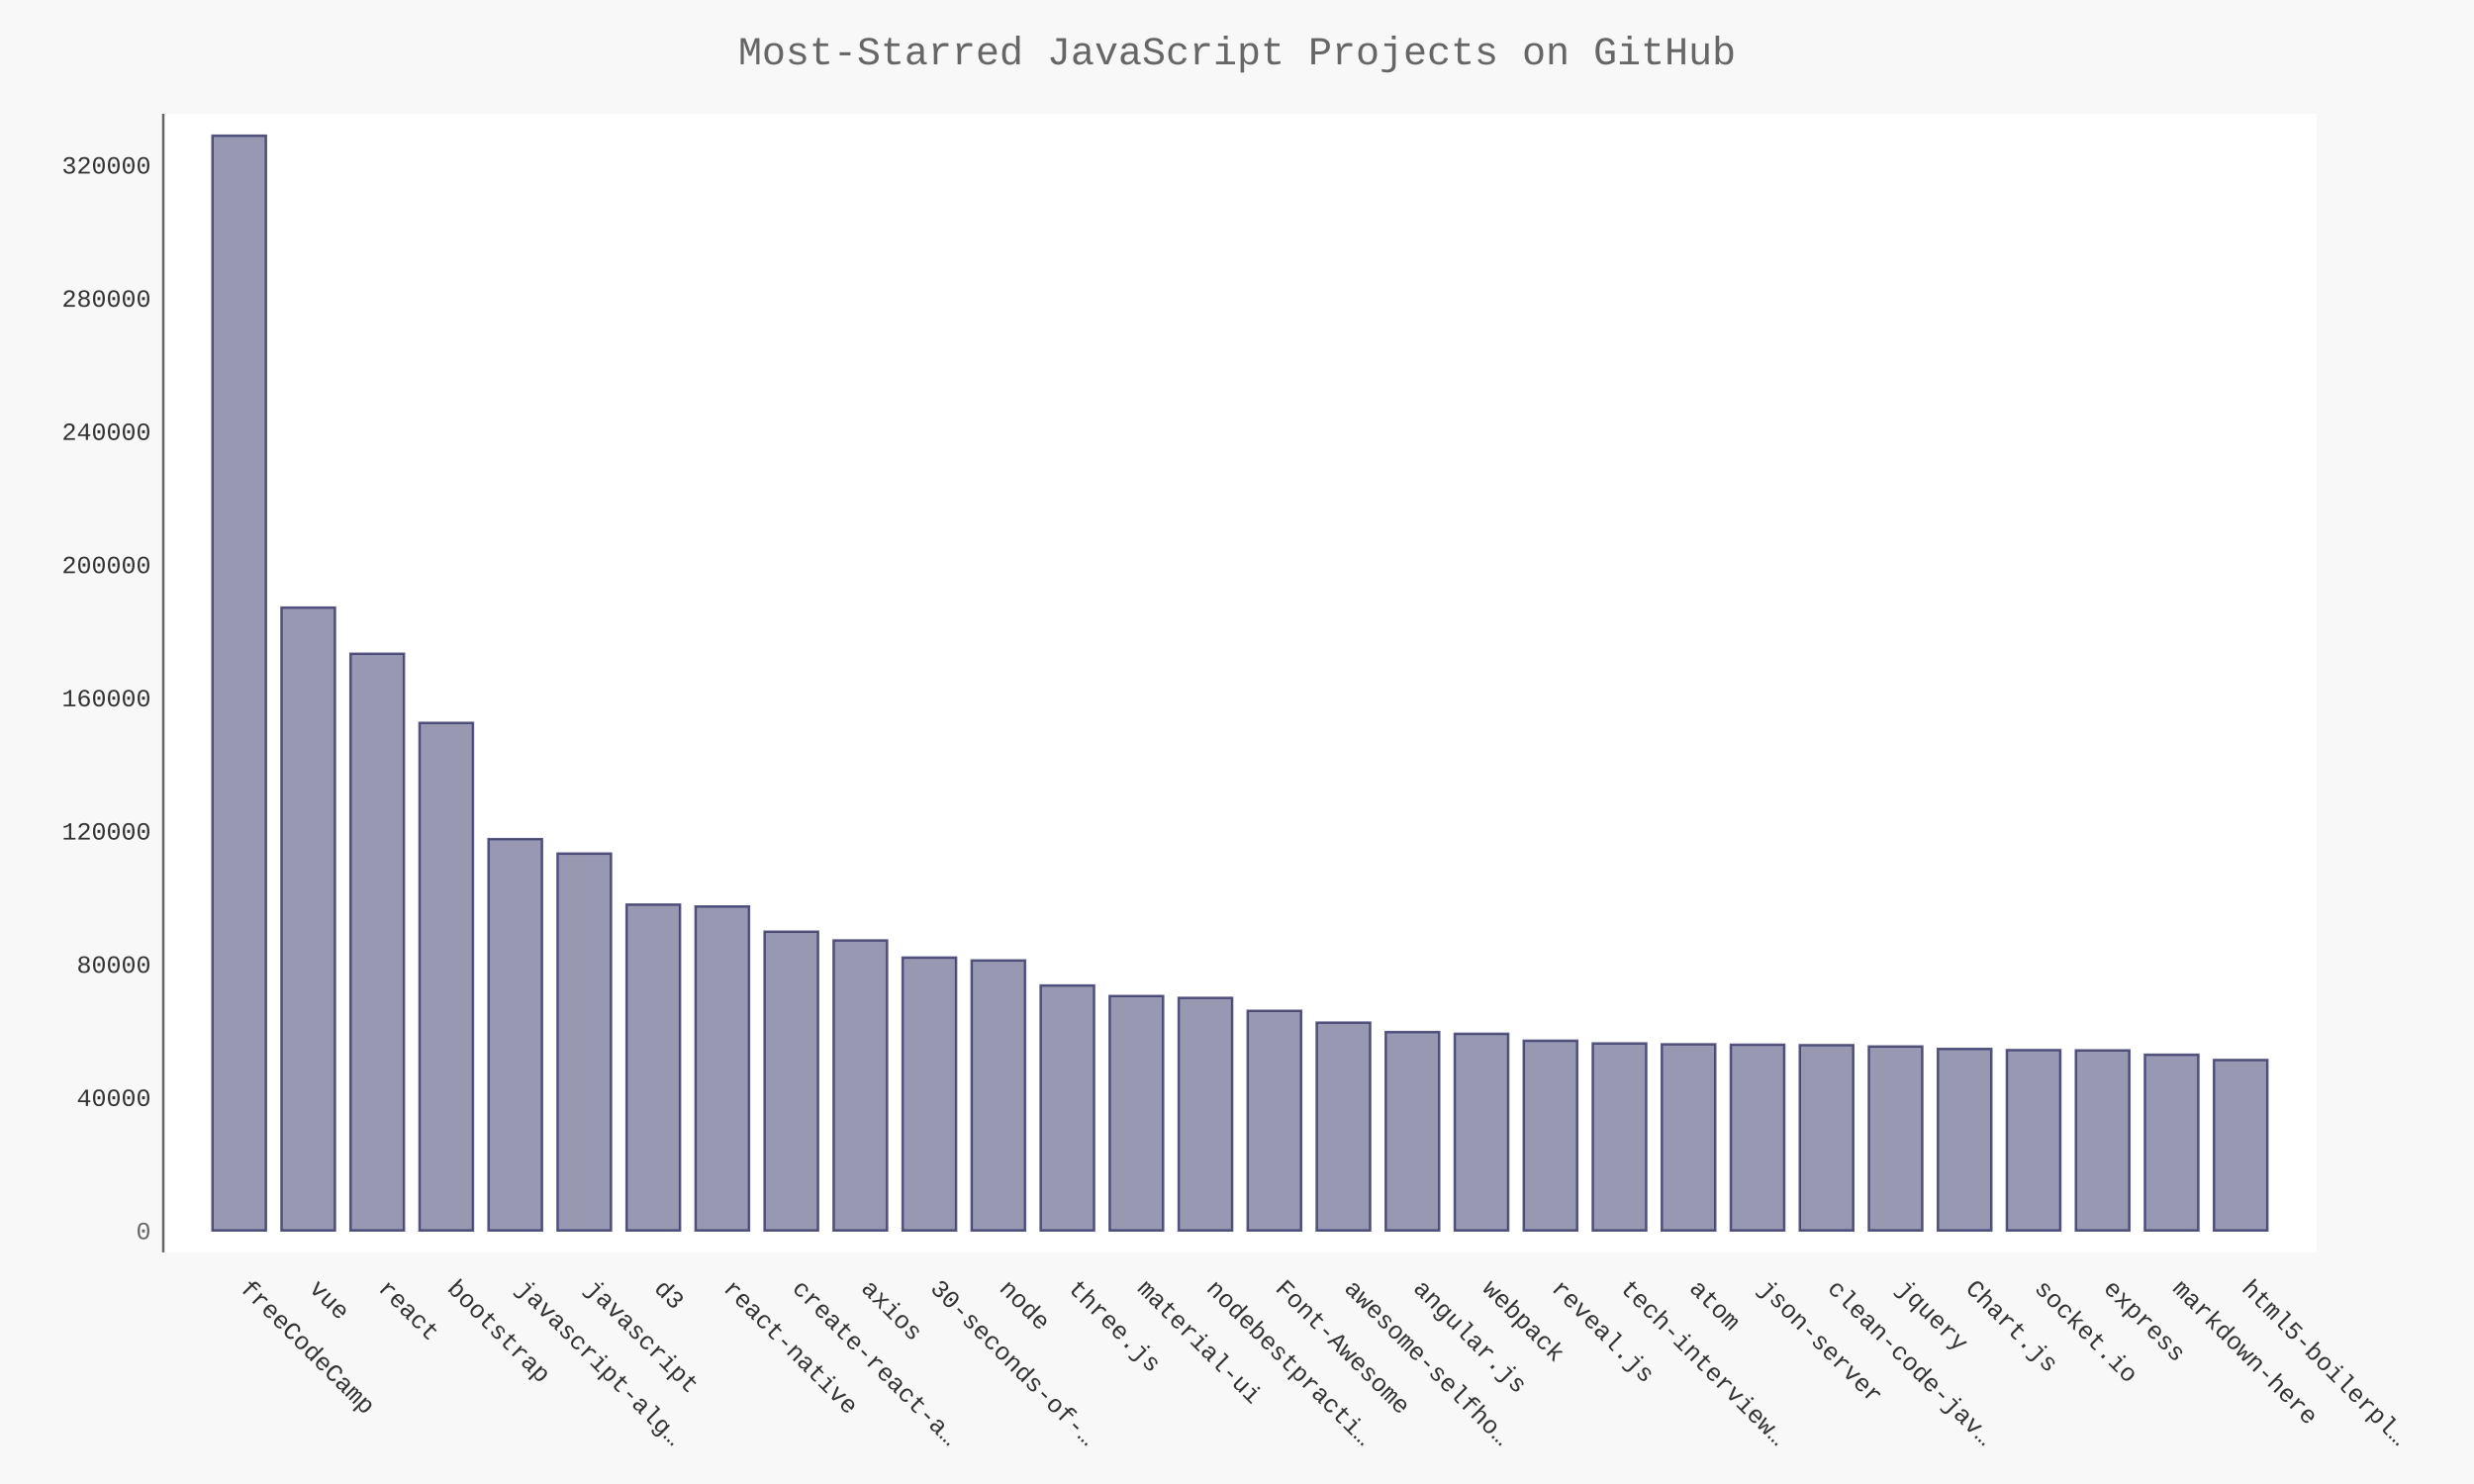
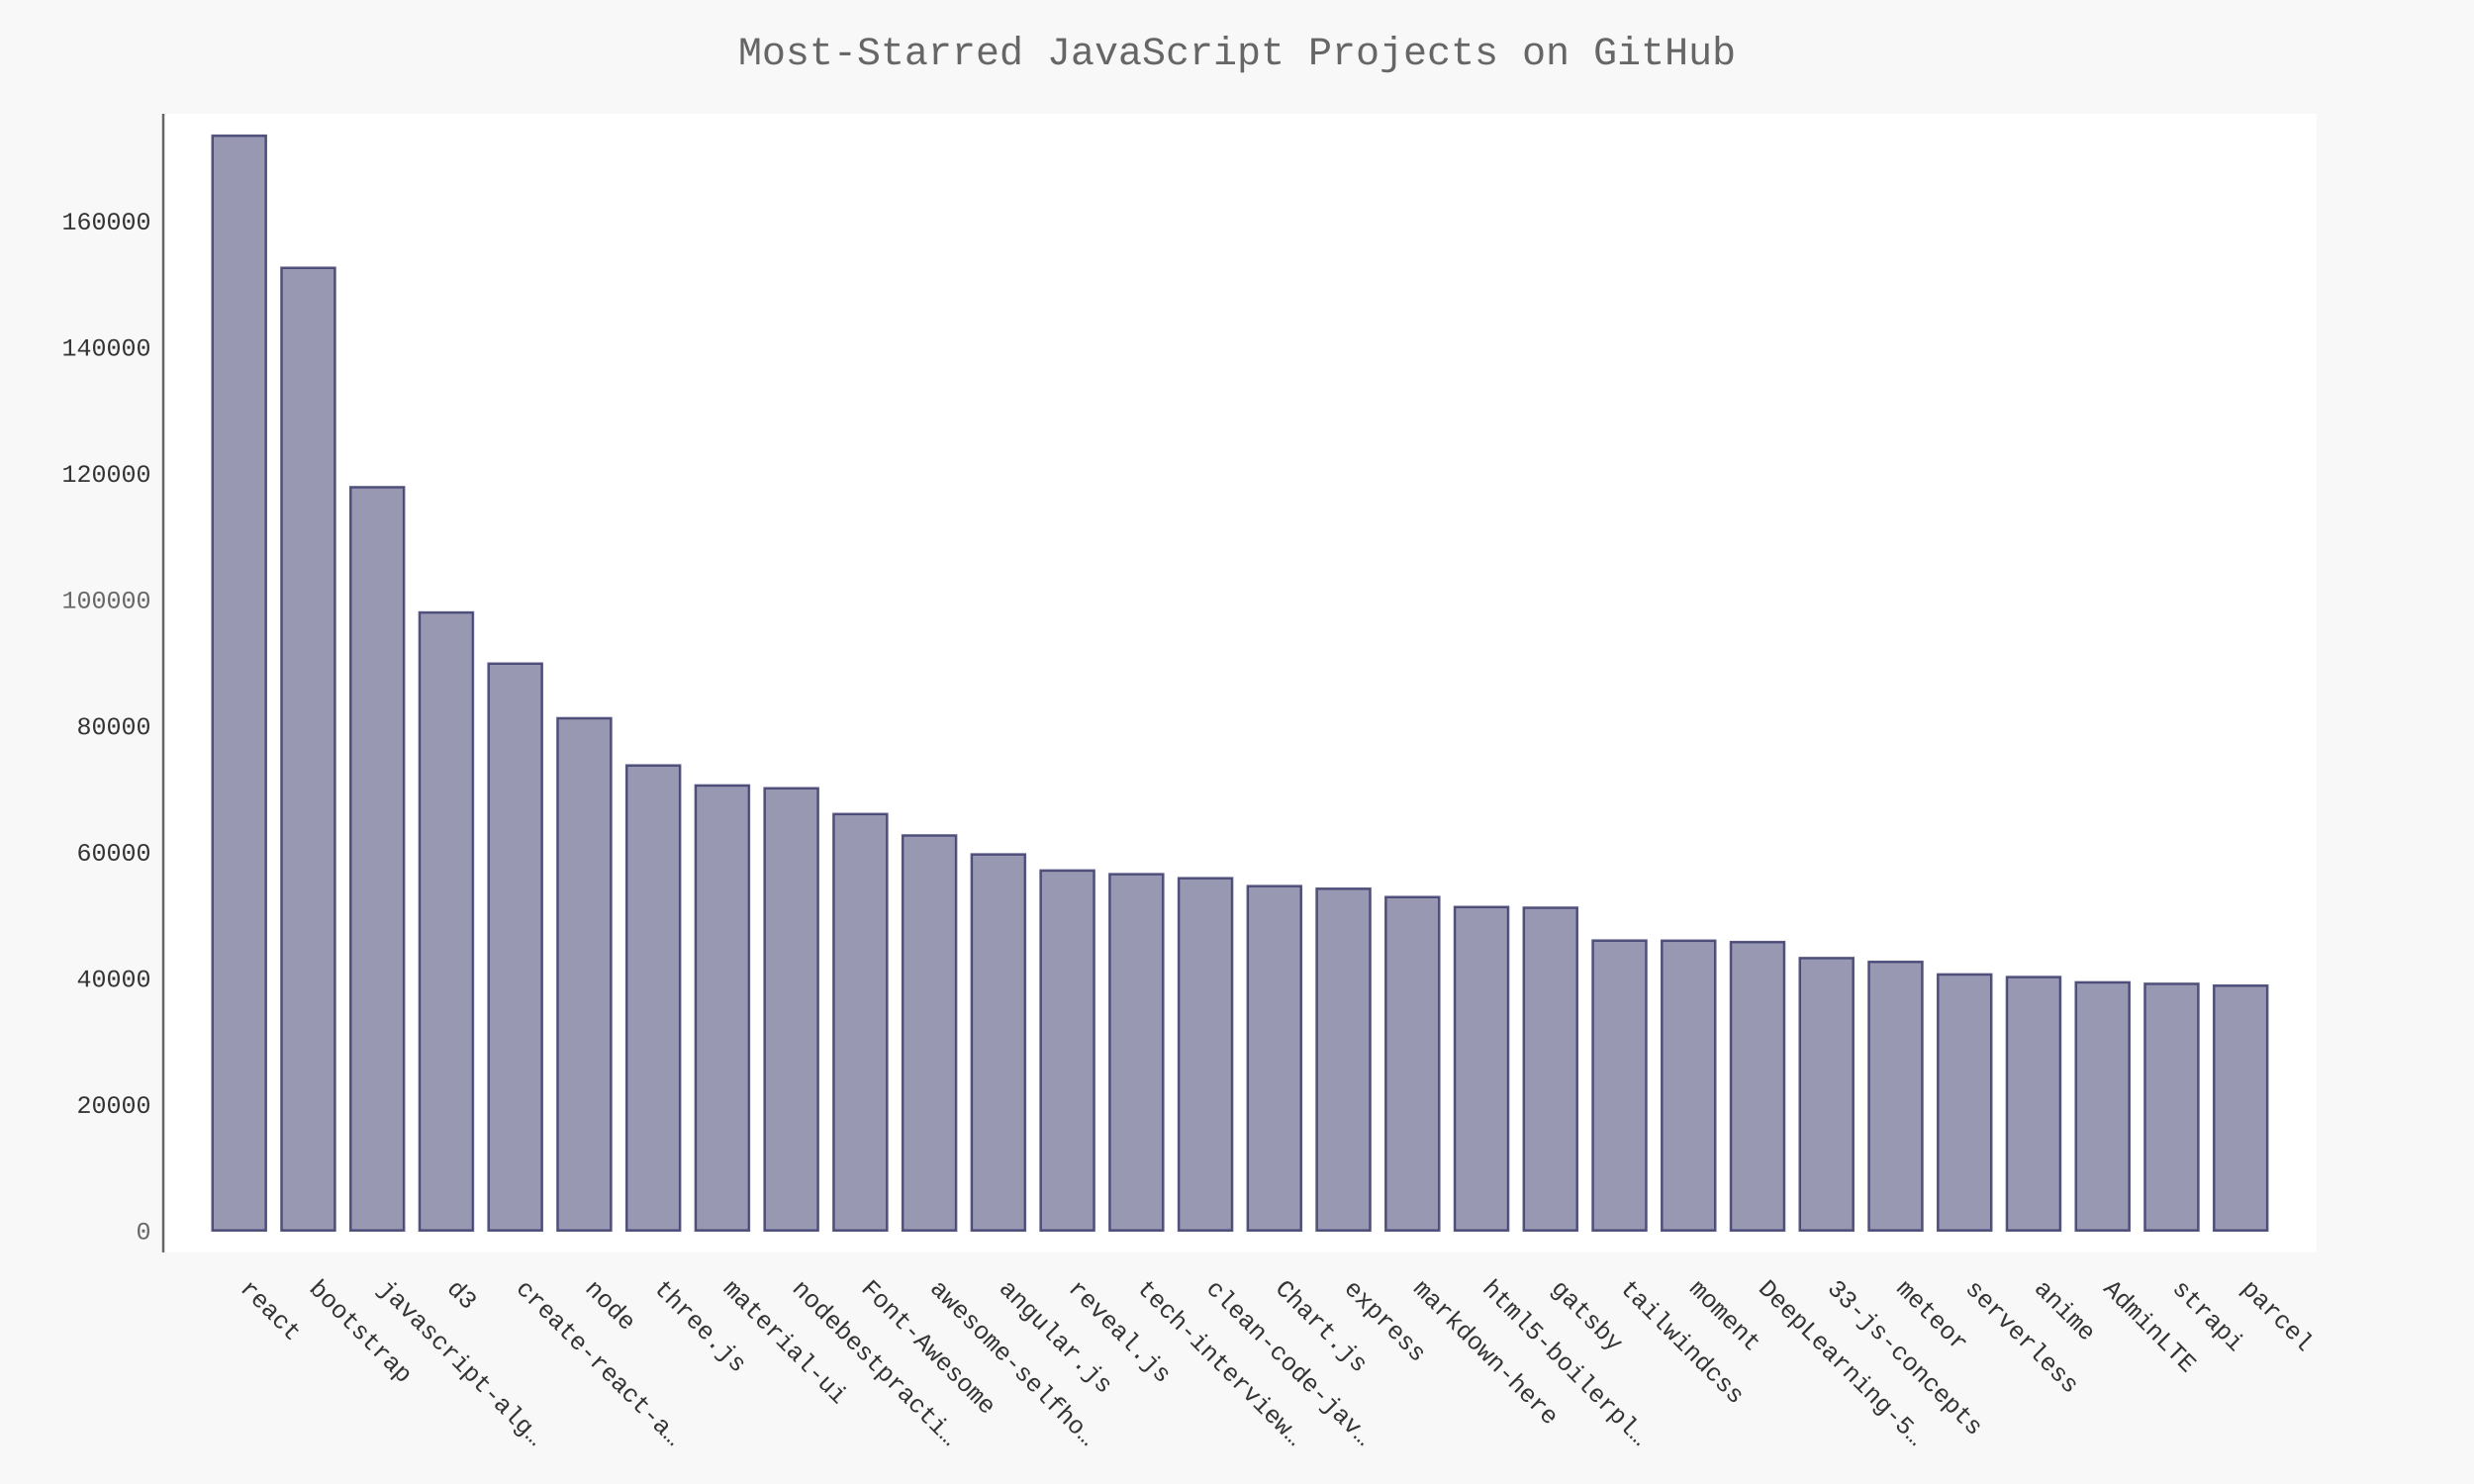
- <svg xmlns="http://www.w3.org/2000/svg" xmlns:xlink="http://www.w3.org/1999/xlink" id="chart-afc41df1-2831-4c24-8672-2b73a0670969" class="pygal-chart" viewBox="0 0 1000 600">
+ <svg xmlns="http://www.w3.org/2000/svg" xmlns:xlink="http://www.w3.org/1999/xlink" id="chart-a2d6bfcb-744a-47db-9dce-7110c4263cd6" class="pygal-chart" viewBox="0 0 1000 600">
  <defs>
-     <style type="text/css">#chart-afc41df1-2831-4c24-8672-2b73a0670969{-webkit-user-select:none;-webkit-font-smoothing:antialiased;font-family:Consolas,"Liberation Mono",Menlo,Courier,monospace}#chart-afc41df1-2831-4c24-8672-2b73a0670969 .title{font-family:Consolas,"Liberation Mono",Menlo,Courier,monospace;font-size:16px}#chart-afc41df1-2831-4c24-8672-2b73a0670969 .legends .legend text{font-family:Consolas,"Liberation Mono",Menlo,Courier,monospace;font-size:14px}#chart-afc41df1-2831-4c24-8672-2b73a0670969 .axis text{font-family:Consolas,"Liberation Mono",Menlo,Courier,monospace;font-size:10px}#chart-afc41df1-2831-4c24-8672-2b73a0670969 .axis text.major{font-family:Consolas,"Liberation Mono",Menlo,Courier,monospace;font-size:10px}#chart-afc41df1-2831-4c24-8672-2b73a0670969 .text-overlay text.value{font-family:Consolas,"Liberation Mono",Menlo,Courier,monospace;font-size:16px}#chart-afc41df1-2831-4c24-8672-2b73a0670969 .text-overlay text.label{font-family:Consolas,"Liberation Mono",Menlo,Courier,monospace;font-size:10px}#chart-afc41df1-2831-4c24-8672-2b73a0670969 .tooltip{font-family:Consolas,"Liberation Mono",Menlo,Courier,monospace;font-size:14px}#chart-afc41df1-2831-4c24-8672-2b73a0670969 text.no_data{font-family:Consolas,"Liberation Mono",Menlo,Courier,monospace;font-size:64px}
- #chart-afc41df1-2831-4c24-8672-2b73a0670969{background-color:#f8f8f8}#chart-afc41df1-2831-4c24-8672-2b73a0670969 path,#chart-afc41df1-2831-4c24-8672-2b73a0670969 line,#chart-afc41df1-2831-4c24-8672-2b73a0670969 rect,#chart-afc41df1-2831-4c24-8672-2b73a0670969 circle{-webkit-transition:250ms ease-in;-moz-transition:250ms ease-in;transition:250ms ease-in}#chart-afc41df1-2831-4c24-8672-2b73a0670969 .graph &gt; .background{fill:#f8f8f8}#chart-afc41df1-2831-4c24-8672-2b73a0670969 .plot &gt; .background{fill:#ffffff}#chart-afc41df1-2831-4c24-8672-2b73a0670969 .graph{fill:#333}#chart-afc41df1-2831-4c24-8672-2b73a0670969 text.no_data{fill:#666}#chart-afc41df1-2831-4c24-8672-2b73a0670969 .title{fill:#666}#chart-afc41df1-2831-4c24-8672-2b73a0670969 .legends .legend text{fill:#333}#chart-afc41df1-2831-4c24-8672-2b73a0670969 .legends .legend:hover text{fill:#666}#chart-afc41df1-2831-4c24-8672-2b73a0670969 .axis .line{stroke:#666}#chart-afc41df1-2831-4c24-8672-2b73a0670969 .axis .guide.line{stroke:rgba(0,0,0,0.5)}#chart-afc41df1-2831-4c24-8672-2b73a0670969 .axis .major.line{stroke:#333}#chart-afc41df1-2831-4c24-8672-2b73a0670969 .axis text.major{fill:#666}#chart-afc41df1-2831-4c24-8672-2b73a0670969 .axis.y .guides:hover .guide.line,#chart-afc41df1-2831-4c24-8672-2b73a0670969 .line-graph .axis.x .guides:hover .guide.line,#chart-afc41df1-2831-4c24-8672-2b73a0670969 .stackedline-graph .axis.x .guides:hover .guide.line,#chart-afc41df1-2831-4c24-8672-2b73a0670969 .xy-graph .axis.x .guides:hover .guide.line{stroke:#666}#chart-afc41df1-2831-4c24-8672-2b73a0670969 .axis .guides:hover text{fill:#666}#chart-afc41df1-2831-4c24-8672-2b73a0670969 .reactive{fill-opacity:.5;stroke-opacity:.8}#chart-afc41df1-2831-4c24-8672-2b73a0670969 .ci{stroke:#333}#chart-afc41df1-2831-4c24-8672-2b73a0670969 .reactive.active,#chart-afc41df1-2831-4c24-8672-2b73a0670969 .active .reactive{fill-opacity:.9;stroke-opacity:.9;stroke-width:4}#chart-afc41df1-2831-4c24-8672-2b73a0670969 .ci .reactive.active{stroke-width:1.5}#chart-afc41df1-2831-4c24-8672-2b73a0670969 .series text{fill:#666}#chart-afc41df1-2831-4c24-8672-2b73a0670969 .tooltip rect{fill:#ffffff;stroke:#666;-webkit-transition:opacity 250ms ease-in;-moz-transition:opacity 250ms ease-in;transition:opacity 250ms ease-in}#chart-afc41df1-2831-4c24-8672-2b73a0670969 .tooltip .label{fill:#333}#chart-afc41df1-2831-4c24-8672-2b73a0670969 .tooltip .label{fill:#333}#chart-afc41df1-2831-4c24-8672-2b73a0670969 .tooltip .legend{font-size:.8em;fill:rgba(0,0,0,0.5)}#chart-afc41df1-2831-4c24-8672-2b73a0670969 .tooltip .x_label{font-size:.6em;fill:#666}#chart-afc41df1-2831-4c24-8672-2b73a0670969 .tooltip .xlink{font-size:.5em;text-decoration:underline}#chart-afc41df1-2831-4c24-8672-2b73a0670969 .tooltip .value{font-size:1.5em}#chart-afc41df1-2831-4c24-8672-2b73a0670969 .bound{font-size:.5em}#chart-afc41df1-2831-4c24-8672-2b73a0670969 .max-value{font-size:.75em;fill:rgba(0,0,0,0.5)}#chart-afc41df1-2831-4c24-8672-2b73a0670969 .map-element{fill:#ffffff;stroke:rgba(0,0,0,0.5) !important}#chart-afc41df1-2831-4c24-8672-2b73a0670969 .map-element .reactive{fill-opacity:inherit;stroke-opacity:inherit}#chart-afc41df1-2831-4c24-8672-2b73a0670969 .color-0,#chart-afc41df1-2831-4c24-8672-2b73a0670969 .color-0 a:visited{stroke:#333366;fill:#333366}#chart-afc41df1-2831-4c24-8672-2b73a0670969 .text-overlay .color-0 text{fill:black}
- #chart-afc41df1-2831-4c24-8672-2b73a0670969 text.no_data{text-anchor:middle}#chart-afc41df1-2831-4c24-8672-2b73a0670969 .guide.line{fill:none}#chart-afc41df1-2831-4c24-8672-2b73a0670969 .centered{text-anchor:middle}#chart-afc41df1-2831-4c24-8672-2b73a0670969 .title{text-anchor:middle}#chart-afc41df1-2831-4c24-8672-2b73a0670969 .legends .legend text{fill-opacity:1}#chart-afc41df1-2831-4c24-8672-2b73a0670969 .axis.x text{text-anchor:middle}#chart-afc41df1-2831-4c24-8672-2b73a0670969 .axis.x:not(.web) text[transform]{text-anchor:start}#chart-afc41df1-2831-4c24-8672-2b73a0670969 .axis.x:not(.web) text[transform].backwards{text-anchor:end}#chart-afc41df1-2831-4c24-8672-2b73a0670969 .axis.y text{text-anchor:end}#chart-afc41df1-2831-4c24-8672-2b73a0670969 .axis.y text[transform].backwards{text-anchor:start}#chart-afc41df1-2831-4c24-8672-2b73a0670969 .axis.y2 text{text-anchor:start}#chart-afc41df1-2831-4c24-8672-2b73a0670969 .axis.y2 text[transform].backwards{text-anchor:end}#chart-afc41df1-2831-4c24-8672-2b73a0670969 .axis .guide.line{stroke-dasharray:4,4}#chart-afc41df1-2831-4c24-8672-2b73a0670969 .axis .major.guide.line{stroke-dasharray:6,6}#chart-afc41df1-2831-4c24-8672-2b73a0670969 .horizontal .axis.y .guide.line,#chart-afc41df1-2831-4c24-8672-2b73a0670969 .horizontal .axis.y2 .guide.line,#chart-afc41df1-2831-4c24-8672-2b73a0670969 .vertical .axis.x .guide.line{opacity:0}#chart-afc41df1-2831-4c24-8672-2b73a0670969 .horizontal .axis.always_show .guide.line,#chart-afc41df1-2831-4c24-8672-2b73a0670969 .vertical .axis.always_show .guide.line{opacity:1 !important}#chart-afc41df1-2831-4c24-8672-2b73a0670969 .axis.y .guides:hover .guide.line,#chart-afc41df1-2831-4c24-8672-2b73a0670969 .axis.y2 .guides:hover .guide.line,#chart-afc41df1-2831-4c24-8672-2b73a0670969 .axis.x .guides:hover .guide.line{opacity:1}#chart-afc41df1-2831-4c24-8672-2b73a0670969 .axis .guides:hover text{opacity:1}#chart-afc41df1-2831-4c24-8672-2b73a0670969 .nofill{fill:none}#chart-afc41df1-2831-4c24-8672-2b73a0670969 .subtle-fill{fill-opacity:.2}#chart-afc41df1-2831-4c24-8672-2b73a0670969 .dot{stroke-width:1px;fill-opacity:1}#chart-afc41df1-2831-4c24-8672-2b73a0670969 .dot.active{stroke-width:5px}#chart-afc41df1-2831-4c24-8672-2b73a0670969 .dot.negative{fill:transparent}#chart-afc41df1-2831-4c24-8672-2b73a0670969 text,#chart-afc41df1-2831-4c24-8672-2b73a0670969 tspan{stroke:none !important}#chart-afc41df1-2831-4c24-8672-2b73a0670969 .series text.active{opacity:1}#chart-afc41df1-2831-4c24-8672-2b73a0670969 .tooltip rect{fill-opacity:.95;stroke-width:.5}#chart-afc41df1-2831-4c24-8672-2b73a0670969 .tooltip text{fill-opacity:1}#chart-afc41df1-2831-4c24-8672-2b73a0670969 .showable{visibility:hidden}#chart-afc41df1-2831-4c24-8672-2b73a0670969 .showable.shown{visibility:visible}#chart-afc41df1-2831-4c24-8672-2b73a0670969 .gauge-background{fill:rgba(229,229,229,1);stroke:none}#chart-afc41df1-2831-4c24-8672-2b73a0670969 .bg-lines{stroke:#f8f8f8;stroke-width:2px}</style>
+     <style type="text/css">#chart-a2d6bfcb-744a-47db-9dce-7110c4263cd6{-webkit-user-select:none;-webkit-font-smoothing:antialiased;font-family:Consolas,"Liberation Mono",Menlo,Courier,monospace}#chart-a2d6bfcb-744a-47db-9dce-7110c4263cd6 .title{font-family:Consolas,"Liberation Mono",Menlo,Courier,monospace;font-size:16px}#chart-a2d6bfcb-744a-47db-9dce-7110c4263cd6 .legends .legend text{font-family:Consolas,"Liberation Mono",Menlo,Courier,monospace;font-size:14px}#chart-a2d6bfcb-744a-47db-9dce-7110c4263cd6 .axis text{font-family:Consolas,"Liberation Mono",Menlo,Courier,monospace;font-size:10px}#chart-a2d6bfcb-744a-47db-9dce-7110c4263cd6 .axis text.major{font-family:Consolas,"Liberation Mono",Menlo,Courier,monospace;font-size:10px}#chart-a2d6bfcb-744a-47db-9dce-7110c4263cd6 .text-overlay text.value{font-family:Consolas,"Liberation Mono",Menlo,Courier,monospace;font-size:16px}#chart-a2d6bfcb-744a-47db-9dce-7110c4263cd6 .text-overlay text.label{font-family:Consolas,"Liberation Mono",Menlo,Courier,monospace;font-size:10px}#chart-a2d6bfcb-744a-47db-9dce-7110c4263cd6 .tooltip{font-family:Consolas,"Liberation Mono",Menlo,Courier,monospace;font-size:14px}#chart-a2d6bfcb-744a-47db-9dce-7110c4263cd6 text.no_data{font-family:Consolas,"Liberation Mono",Menlo,Courier,monospace;font-size:64px}
+ #chart-a2d6bfcb-744a-47db-9dce-7110c4263cd6{background-color:#f8f8f8}#chart-a2d6bfcb-744a-47db-9dce-7110c4263cd6 path,#chart-a2d6bfcb-744a-47db-9dce-7110c4263cd6 line,#chart-a2d6bfcb-744a-47db-9dce-7110c4263cd6 rect,#chart-a2d6bfcb-744a-47db-9dce-7110c4263cd6 circle{-webkit-transition:250ms ease-in;-moz-transition:250ms ease-in;transition:250ms ease-in}#chart-a2d6bfcb-744a-47db-9dce-7110c4263cd6 .graph &gt; .background{fill:#f8f8f8}#chart-a2d6bfcb-744a-47db-9dce-7110c4263cd6 .plot &gt; .background{fill:#ffffff}#chart-a2d6bfcb-744a-47db-9dce-7110c4263cd6 .graph{fill:#333}#chart-a2d6bfcb-744a-47db-9dce-7110c4263cd6 text.no_data{fill:#666}#chart-a2d6bfcb-744a-47db-9dce-7110c4263cd6 .title{fill:#666}#chart-a2d6bfcb-744a-47db-9dce-7110c4263cd6 .legends .legend text{fill:#333}#chart-a2d6bfcb-744a-47db-9dce-7110c4263cd6 .legends .legend:hover text{fill:#666}#chart-a2d6bfcb-744a-47db-9dce-7110c4263cd6 .axis .line{stroke:#666}#chart-a2d6bfcb-744a-47db-9dce-7110c4263cd6 .axis .guide.line{stroke:rgba(0,0,0,0.5)}#chart-a2d6bfcb-744a-47db-9dce-7110c4263cd6 .axis .major.line{stroke:#333}#chart-a2d6bfcb-744a-47db-9dce-7110c4263cd6 .axis text.major{fill:#666}#chart-a2d6bfcb-744a-47db-9dce-7110c4263cd6 .axis.y .guides:hover .guide.line,#chart-a2d6bfcb-744a-47db-9dce-7110c4263cd6 .line-graph .axis.x .guides:hover .guide.line,#chart-a2d6bfcb-744a-47db-9dce-7110c4263cd6 .stackedline-graph .axis.x .guides:hover .guide.line,#chart-a2d6bfcb-744a-47db-9dce-7110c4263cd6 .xy-graph .axis.x .guides:hover .guide.line{stroke:#666}#chart-a2d6bfcb-744a-47db-9dce-7110c4263cd6 .axis .guides:hover text{fill:#666}#chart-a2d6bfcb-744a-47db-9dce-7110c4263cd6 .reactive{fill-opacity:.5;stroke-opacity:.8}#chart-a2d6bfcb-744a-47db-9dce-7110c4263cd6 .ci{stroke:#333}#chart-a2d6bfcb-744a-47db-9dce-7110c4263cd6 .reactive.active,#chart-a2d6bfcb-744a-47db-9dce-7110c4263cd6 .active .reactive{fill-opacity:.9;stroke-opacity:.9;stroke-width:4}#chart-a2d6bfcb-744a-47db-9dce-7110c4263cd6 .ci .reactive.active{stroke-width:1.5}#chart-a2d6bfcb-744a-47db-9dce-7110c4263cd6 .series text{fill:#666}#chart-a2d6bfcb-744a-47db-9dce-7110c4263cd6 .tooltip rect{fill:#ffffff;stroke:#666;-webkit-transition:opacity 250ms ease-in;-moz-transition:opacity 250ms ease-in;transition:opacity 250ms ease-in}#chart-a2d6bfcb-744a-47db-9dce-7110c4263cd6 .tooltip .label{fill:#333}#chart-a2d6bfcb-744a-47db-9dce-7110c4263cd6 .tooltip .label{fill:#333}#chart-a2d6bfcb-744a-47db-9dce-7110c4263cd6 .tooltip .legend{font-size:.8em;fill:rgba(0,0,0,0.5)}#chart-a2d6bfcb-744a-47db-9dce-7110c4263cd6 .tooltip .x_label{font-size:.6em;fill:#666}#chart-a2d6bfcb-744a-47db-9dce-7110c4263cd6 .tooltip .xlink{font-size:.5em;text-decoration:underline}#chart-a2d6bfcb-744a-47db-9dce-7110c4263cd6 .tooltip .value{font-size:1.5em}#chart-a2d6bfcb-744a-47db-9dce-7110c4263cd6 .bound{font-size:.5em}#chart-a2d6bfcb-744a-47db-9dce-7110c4263cd6 .max-value{font-size:.75em;fill:rgba(0,0,0,0.5)}#chart-a2d6bfcb-744a-47db-9dce-7110c4263cd6 .map-element{fill:#ffffff;stroke:rgba(0,0,0,0.5) !important}#chart-a2d6bfcb-744a-47db-9dce-7110c4263cd6 .map-element .reactive{fill-opacity:inherit;stroke-opacity:inherit}#chart-a2d6bfcb-744a-47db-9dce-7110c4263cd6 .color-0,#chart-a2d6bfcb-744a-47db-9dce-7110c4263cd6 .color-0 a:visited{stroke:#333366;fill:#333366}#chart-a2d6bfcb-744a-47db-9dce-7110c4263cd6 .text-overlay .color-0 text{fill:black}
+ #chart-a2d6bfcb-744a-47db-9dce-7110c4263cd6 text.no_data{text-anchor:middle}#chart-a2d6bfcb-744a-47db-9dce-7110c4263cd6 .guide.line{fill:none}#chart-a2d6bfcb-744a-47db-9dce-7110c4263cd6 .centered{text-anchor:middle}#chart-a2d6bfcb-744a-47db-9dce-7110c4263cd6 .title{text-anchor:middle}#chart-a2d6bfcb-744a-47db-9dce-7110c4263cd6 .legends .legend text{fill-opacity:1}#chart-a2d6bfcb-744a-47db-9dce-7110c4263cd6 .axis.x text{text-anchor:middle}#chart-a2d6bfcb-744a-47db-9dce-7110c4263cd6 .axis.x:not(.web) text[transform]{text-anchor:start}#chart-a2d6bfcb-744a-47db-9dce-7110c4263cd6 .axis.x:not(.web) text[transform].backwards{text-anchor:end}#chart-a2d6bfcb-744a-47db-9dce-7110c4263cd6 .axis.y text{text-anchor:end}#chart-a2d6bfcb-744a-47db-9dce-7110c4263cd6 .axis.y text[transform].backwards{text-anchor:start}#chart-a2d6bfcb-744a-47db-9dce-7110c4263cd6 .axis.y2 text{text-anchor:start}#chart-a2d6bfcb-744a-47db-9dce-7110c4263cd6 .axis.y2 text[transform].backwards{text-anchor:end}#chart-a2d6bfcb-744a-47db-9dce-7110c4263cd6 .axis .guide.line{stroke-dasharray:4,4}#chart-a2d6bfcb-744a-47db-9dce-7110c4263cd6 .axis .major.guide.line{stroke-dasharray:6,6}#chart-a2d6bfcb-744a-47db-9dce-7110c4263cd6 .horizontal .axis.y .guide.line,#chart-a2d6bfcb-744a-47db-9dce-7110c4263cd6 .horizontal .axis.y2 .guide.line,#chart-a2d6bfcb-744a-47db-9dce-7110c4263cd6 .vertical .axis.x .guide.line{opacity:0}#chart-a2d6bfcb-744a-47db-9dce-7110c4263cd6 .horizontal .axis.always_show .guide.line,#chart-a2d6bfcb-744a-47db-9dce-7110c4263cd6 .vertical .axis.always_show .guide.line{opacity:1 !important}#chart-a2d6bfcb-744a-47db-9dce-7110c4263cd6 .axis.y .guides:hover .guide.line,#chart-a2d6bfcb-744a-47db-9dce-7110c4263cd6 .axis.y2 .guides:hover .guide.line,#chart-a2d6bfcb-744a-47db-9dce-7110c4263cd6 .axis.x .guides:hover .guide.line{opacity:1}#chart-a2d6bfcb-744a-47db-9dce-7110c4263cd6 .axis .guides:hover text{opacity:1}#chart-a2d6bfcb-744a-47db-9dce-7110c4263cd6 .nofill{fill:none}#chart-a2d6bfcb-744a-47db-9dce-7110c4263cd6 .subtle-fill{fill-opacity:.2}#chart-a2d6bfcb-744a-47db-9dce-7110c4263cd6 .dot{stroke-width:1px;fill-opacity:1}#chart-a2d6bfcb-744a-47db-9dce-7110c4263cd6 .dot.active{stroke-width:5px}#chart-a2d6bfcb-744a-47db-9dce-7110c4263cd6 .dot.negative{fill:transparent}#chart-a2d6bfcb-744a-47db-9dce-7110c4263cd6 text,#chart-a2d6bfcb-744a-47db-9dce-7110c4263cd6 tspan{stroke:none !important}#chart-a2d6bfcb-744a-47db-9dce-7110c4263cd6 .series text.active{opacity:1}#chart-a2d6bfcb-744a-47db-9dce-7110c4263cd6 .tooltip rect{fill-opacity:.95;stroke-width:.5}#chart-a2d6bfcb-744a-47db-9dce-7110c4263cd6 .tooltip text{fill-opacity:1}#chart-a2d6bfcb-744a-47db-9dce-7110c4263cd6 .showable{visibility:hidden}#chart-a2d6bfcb-744a-47db-9dce-7110c4263cd6 .showable.shown{visibility:visible}#chart-a2d6bfcb-744a-47db-9dce-7110c4263cd6 .gauge-background{fill:rgba(229,229,229,1);stroke:none}#chart-a2d6bfcb-744a-47db-9dce-7110c4263cd6 .bg-lines{stroke:#f8f8f8;stroke-width:2px}</style>
  </defs>
  <g class="graph bar-graph vertical">
    <rect x="0" y="0" width="1000" height="600" class="background" />
    <g transform="translate(66, 46)" class="plot">
      <rect x="0" y="0" width="870.36" height="460.36" class="background" />
      <g class="axis y">
        <g class="guides">
          <text x="-5" y="455.007" class="major">0</text>
        </g>
        <g class="guides">
-           <text x="-5" y="401.152" class="">40000</text>
-         </g>
-         <g class="guides">
-           <text x="-5" y="347.298" class="">80000</text>
-         </g>
-         <g class="guides">
-           <text x="-5" y="293.443" class="">120000</text>
-         </g>
-         <g class="guides">
-           <text x="-5" y="239.588" class="">160000</text>
-         </g>
-         <g class="guides">
-           <text x="-5" y="185.733" class="">200000</text>
-         </g>
-         <g class="guides">
-           <text x="-5" y="131.878" class="">240000</text>
-         </g>
-         <g class="guides">
-           <text x="-5" y="78.024" class="">280000</text>
-         </g>
-         <g class="guides">
-           <text x="-5" y="24.169" class="">320000</text>
+           <text x="-5" y="403.975" class="">20000</text>
+         </g>
+         <g class="guides">
+           <text x="-5" y="352.943" class="">40000</text>
+         </g>
+         <g class="guides">
+           <text x="-5" y="301.911" class="">60000</text>
+         </g>
+         <g class="guides">
+           <text x="-5" y="250.879" class="">80000</text>
+         </g>
+         <g class="guides">
+           <text x="-5" y="199.847" class="major">100000</text>
+         </g>
+         <g class="guides">
+           <text x="-5" y="148.815" class="">120000</text>
+         </g>
+         <g class="guides">
+           <text x="-5" y="97.783" class="">140000</text>
+         </g>
+         <g class="guides">
+           <text x="-5" y="46.751" class="">160000</text>
        </g>
      </g>
      <g class="axis x">
        <path d="M0 0 v460.36" class="line" />
        <g class="guides">
          <path d="M30.686 0 v460.36" class="guide line" />
-           <text x="30.686" y="475.36" class="" transform="rotate(45 30.68578 475.3604)">freeCodeCamp</text>
+           <text x="30.686" y="475.36" class="" transform="rotate(45 30.68578 475.3604)">react</text>
        </g>
        <g class="guides">
          <path d="M58.582 0 v460.36" class="guide line" />
-           <text x="58.582" y="475.36" class="" transform="rotate(45 58.58195 475.3604)">vue</text>
+           <text x="58.582" y="475.36" class="" transform="rotate(45 58.58195 475.3604)">bootstrap</text>
        </g>
        <g class="guides">
          <path d="M86.478 0 v460.36" class="guide line" />
-           <text x="86.478" y="475.36" class="" transform="rotate(45 86.47812 475.3604)">react</text>
+           <text x="86.478" y="475.36" class="" transform="rotate(45 86.47812 475.3604)">javascript-alg…</text>
        </g>
        <g class="guides">
          <path d="M114.374 0 v460.36" class="guide line" />
-           <text x="114.374" y="475.36" class="" transform="rotate(45 114.3743 475.3604)">bootstrap</text>
+           <text x="114.374" y="475.36" class="" transform="rotate(45 114.3743 475.3604)">d3</text>
        </g>
        <g class="guides">
          <path d="M142.27 0 v460.36" class="guide line" />
-           <text x="142.27" y="475.36" class="" transform="rotate(45 142.2704 475.3604)">javascript-alg…</text>
+           <text x="142.27" y="475.36" class="" transform="rotate(45 142.2704 475.3604)">create-react-a…</text>
        </g>
        <g class="guides">
          <path d="M170.167 0 v460.36" class="guide line" />
-           <text x="170.167" y="475.36" class="" transform="rotate(45 170.1666 475.3604)">javascript</text>
+           <text x="170.167" y="475.36" class="" transform="rotate(45 170.1666 475.3604)">node</text>
        </g>
        <g class="guides">
          <path d="M198.063 0 v460.36" class="guide line" />
-           <text x="198.063" y="475.36" class="" transform="rotate(45 198.0628 475.3604)">d3</text>
+           <text x="198.063" y="475.36" class="" transform="rotate(45 198.0628 475.3604)">three.js</text>
        </g>
        <g class="guides">
          <path d="M225.959 0 v460.36" class="guide line" />
-           <text x="225.959" y="475.36" class="" transform="rotate(45 225.9589 475.3604)">react-native</text>
+           <text x="225.959" y="475.36" class="" transform="rotate(45 225.9589 475.3604)">material-ui</text>
        </g>
        <g class="guides">
          <path d="M253.855 0 v460.36" class="guide line" />
-           <text x="253.855" y="475.36" class="" transform="rotate(45 253.8551 475.3604)">create-react-a…</text>
+           <text x="253.855" y="475.36" class="" transform="rotate(45 253.8551 475.3604)">nodebestpracti…</text>
        </g>
        <g class="guides">
          <path d="M281.751 0 v460.36" class="guide line" />
-           <text x="281.751" y="475.36" class="" transform="rotate(45 281.7513 475.3604)">axios</text>
+           <text x="281.751" y="475.36" class="" transform="rotate(45 281.7513 475.3604)">Font-Awesome</text>
        </g>
        <g class="guides">
          <path d="M309.647 0 v460.36" class="guide line" />
-           <text x="309.647" y="475.36" class="" transform="rotate(45 309.6474 475.3604)">30-seconds-of-…</text>
+           <text x="309.647" y="475.36" class="" transform="rotate(45 309.6474 475.3604)">awesome-selfho…</text>
        </g>
        <g class="guides">
          <path d="M337.544 0 v460.36" class="guide line" />
-           <text x="337.544" y="475.36" class="" transform="rotate(45 337.5436 475.3604)">node</text>
+           <text x="337.544" y="475.36" class="" transform="rotate(45 337.5436 475.3604)">angular.js</text>
        </g>
        <g class="guides">
          <path d="M365.44 0 v460.36" class="guide line" />
-           <text x="365.44" y="475.36" class="" transform="rotate(45 365.4398 475.3604)">three.js</text>
+           <text x="365.44" y="475.36" class="" transform="rotate(45 365.4398 475.3604)">reveal.js</text>
        </g>
        <g class="guides">
          <path d="M393.336 0 v460.36" class="guide line" />
-           <text x="393.336" y="475.36" class="" transform="rotate(45 393.3359 475.3604)">material-ui</text>
+           <text x="393.336" y="475.36" class="" transform="rotate(45 393.3359 475.3604)">tech-interview…</text>
        </g>
        <g class="guides">
          <path d="M421.232 0 v460.36" class="guide line" />
-           <text x="421.232" y="475.36" class="" transform="rotate(45 421.2321 475.3604)">nodebestpracti…</text>
+           <text x="421.232" y="475.36" class="" transform="rotate(45 421.2321 475.3604)">clean-code-jav…</text>
        </g>
        <g class="guides">
          <path d="M449.128 0 v460.36" class="guide line" />
-           <text x="449.128" y="475.36" class="" transform="rotate(45 449.1283 475.3604)">Font-Awesome</text>
+           <text x="449.128" y="475.36" class="" transform="rotate(45 449.1283 475.3604)">Chart.js</text>
        </g>
        <g class="guides">
          <path d="M477.024 0 v460.36" class="guide line" />
-           <text x="477.024" y="475.36" class="" transform="rotate(45 477.0244 475.3604)">awesome-selfho…</text>
+           <text x="477.024" y="475.36" class="" transform="rotate(45 477.0244 475.3604)">express</text>
        </g>
        <g class="guides">
          <path d="M504.921 0 v460.36" class="guide line" />
-           <text x="504.921" y="475.36" class="" transform="rotate(45 504.9206 475.3604)">angular.js</text>
+           <text x="504.921" y="475.36" class="" transform="rotate(45 504.9206 475.3604)">markdown-here</text>
        </g>
        <g class="guides">
          <path d="M532.817 0 v460.36" class="guide line" />
-           <text x="532.817" y="475.36" class="" transform="rotate(45 532.8168 475.3604)">webpack</text>
+           <text x="532.817" y="475.36" class="" transform="rotate(45 532.8168 475.3604)">html5-boilerpl…</text>
        </g>
        <g class="guides">
          <path d="M560.713 0 v460.36" class="guide line" />
-           <text x="560.713" y="475.36" class="" transform="rotate(45 560.7129 475.3604)">reveal.js</text>
+           <text x="560.713" y="475.36" class="" transform="rotate(45 560.7129 475.3604)">gatsby</text>
        </g>
        <g class="guides">
          <path d="M588.609 0 v460.36" class="guide line" />
-           <text x="588.609" y="475.36" class="" transform="rotate(45 588.6091 475.3604)">tech-interview…</text>
+           <text x="588.609" y="475.36" class="" transform="rotate(45 588.6091 475.3604)">tailwindcss</text>
        </g>
        <g class="guides">
          <path d="M616.505 0 v460.36" class="guide line" />
-           <text x="616.505" y="475.36" class="" transform="rotate(45 616.5053 475.3604)">atom</text>
+           <text x="616.505" y="475.36" class="" transform="rotate(45 616.5053 475.3604)">moment</text>
        </g>
        <g class="guides">
          <path d="M644.401 0 v460.36" class="guide line" />
-           <text x="644.401" y="475.36" class="" transform="rotate(45 644.4014 475.3604)">json-server</text>
+           <text x="644.401" y="475.36" class="" transform="rotate(45 644.4014 475.3604)">DeepLearning-5…</text>
        </g>
        <g class="guides">
          <path d="M672.298 0 v460.36" class="guide line" />
-           <text x="672.298" y="475.36" class="" transform="rotate(45 672.2976 475.3604)">clean-code-jav…</text>
+           <text x="672.298" y="475.36" class="" transform="rotate(45 672.2976 475.3604)">33-js-concepts</text>
        </g>
        <g class="guides">
          <path d="M700.194 0 v460.36" class="guide line" />
-           <text x="700.194" y="475.36" class="" transform="rotate(45 700.1938 475.3604)">jquery</text>
+           <text x="700.194" y="475.36" class="" transform="rotate(45 700.1938 475.3604)">meteor</text>
        </g>
        <g class="guides">
          <path d="M728.09 0 v460.36" class="guide line" />
-           <text x="728.09" y="475.36" class="" transform="rotate(45 728.0899 475.3604)">Chart.js</text>
+           <text x="728.09" y="475.36" class="" transform="rotate(45 728.0899 475.3604)">serverless</text>
        </g>
        <g class="guides">
          <path d="M755.986 0 v460.36" class="guide line" />
-           <text x="755.986" y="475.36" class="" transform="rotate(45 755.9861 475.3604)">socket.io</text>
+           <text x="755.986" y="475.36" class="" transform="rotate(45 755.9861 475.3604)">anime</text>
        </g>
        <g class="guides">
          <path d="M783.882 0 v460.36" class="guide line" />
-           <text x="783.882" y="475.36" class="" transform="rotate(45 783.8823 475.3604)">express</text>
+           <text x="783.882" y="475.36" class="" transform="rotate(45 783.8823 475.3604)">AdminLTE</text>
        </g>
        <g class="guides">
          <path d="M811.778 0 v460.36" class="guide line" />
-           <text x="811.778" y="475.36" class="" transform="rotate(45 811.7784 475.3604)">markdown-here</text>
+           <text x="811.778" y="475.36" class="" transform="rotate(45 811.7784 475.3604)">strapi</text>
        </g>
        <g class="guides">
          <path d="M839.675 0 v460.36" class="guide line" />
-           <text x="839.675" y="475.36" class="" transform="rotate(45 839.6746 475.3604)">html5-boilerpl…</text>
+           <text x="839.675" y="475.36" class="" transform="rotate(45 839.6746 475.3604)">parcel</text>
        </g>
      </g>
      <g class="series serie-0 color-0">
        <g class="bars">
          <g class="bar">
-             <a target="_blank" xlink:href="https://github.com/freeCodeCamp/freeCodeCamp">
+             <a target="_blank" xlink:href="https://github.com/facebook/react">
              <rect x="19.884" y="8.853" rx="0" ry="0" width="21.603" height="442.654" class="rect reactive tooltip-trigger" />
            </a>
          </g>
          <g class="bar">
-             <a target="_blank" xlink:href="https://github.com/vuejs/vue">
-               <rect x="47.781" y="199.657" rx="0" ry="0" width="21.603" height="251.851" class="rect reactive tooltip-trigger" />
-             </a>
-           </g>
-           <g class="bar">
-             <a target="_blank" xlink:href="https://github.com/facebook/react">
-               <rect x="75.677" y="218.32" rx="0" ry="0" width="21.603" height="233.187" class="rect reactive tooltip-trigger" />
-             </a>
-           </g>
-           <g class="bar">
            <a target="_blank" xlink:href="https://github.com/twbs/bootstrap">
-               <rect x="103.573" y="246.273" rx="0" ry="0" width="21.603" height="205.234" class="rect reactive tooltip-trigger" />
+               <rect x="47.781" y="62.289" rx="0" ry="0" width="21.603" height="389.219" class="rect reactive tooltip-trigger" />
            </a>
          </g>
          <g class="bar">
            <a target="_blank" xlink:href="https://github.com/trekhleb/javascript-algorithms">
-               <rect x="131.469" y="293.258" rx="0" ry="0" width="21.603" height="158.25" class="rect reactive tooltip-trigger" />
-             </a>
-           </g>
-           <g class="bar">
-             <a target="_blank" xlink:href="https://github.com/airbnb/javascript">
-               <rect x="159.365" y="299.113" rx="0" ry="0" width="21.603" height="152.394" class="rect reactive tooltip-trigger" />
+               <rect x="75.677" y="150.975" rx="0" ry="0" width="21.603" height="300.533" class="rect reactive tooltip-trigger" />
            </a>
          </g>
          <g class="bar">
            <a target="_blank" xlink:href="https://github.com/d3/d3">
-               <rect x="187.261" y="319.737" rx="0" ry="0" width="21.603" height="131.771" class="rect reactive tooltip-trigger" />
-             </a>
-           </g>
-           <g class="bar">
-             <a target="_blank" xlink:href="https://github.com/facebook/react-native">
-               <rect x="215.158" y="320.499" rx="0" ry="0" width="21.603" height="131.009" class="rect reactive tooltip-trigger" />
+               <rect x="103.573" y="201.624" rx="0" ry="0" width="21.603" height="249.883" class="rect reactive tooltip-trigger" />
            </a>
          </g>
          <g class="bar">
            <a target="_blank" xlink:href="https://github.com/facebook/create-react-app">
-               <rect x="243.054" y="330.699" rx="0" ry="0" width="21.603" height="120.808" class="rect reactive tooltip-trigger" />
-             </a>
-           </g>
-           <g class="bar">
-             <a target="_blank" xlink:href="https://github.com/axios/axios">
-               <rect x="270.95" y="334.233" rx="0" ry="0" width="21.603" height="117.274" class="rect reactive tooltip-trigger" />
-             </a>
-           </g>
-           <g class="bar">
-             <a target="_blank" xlink:href="https://github.com/30-seconds/30-seconds-of-code">
-               <rect x="298.846" y="341.166" rx="0" ry="0" width="21.603" height="110.342" class="rect reactive tooltip-trigger" />
+               <rect x="131.469" y="222.302" rx="0" ry="0" width="21.603" height="229.205" class="rect reactive tooltip-trigger" />
            </a>
          </g>
          <g class="bar">
            <a target="_blank" xlink:href="https://github.com/nodejs/node">
-               <rect x="326.742" y="342.318" rx="0" ry="0" width="21.603" height="109.189" class="rect reactive tooltip-trigger" />
+               <rect x="159.365" y="244.384" rx="0" ry="0" width="21.603" height="207.124" class="rect reactive tooltip-trigger" />
            </a>
          </g>
          <g class="bar">
            <a target="_blank" xlink:href="https://github.com/mrdoob/three.js">
-               <rect x="354.638" y="352.445" rx="0" ry="0" width="21.603" height="99.062" class="rect reactive tooltip-trigger" />
+               <rect x="187.261" y="263.47" rx="0" ry="0" width="21.603" height="188.038" class="rect reactive tooltip-trigger" />
            </a>
          </g>
          <g class="bar">
            <a target="_blank" xlink:href="https://github.com/mui-org/material-ui">
-               <rect x="382.535" y="356.707" rx="0" ry="0" width="21.603" height="94.801" class="rect reactive tooltip-trigger" />
+               <rect x="215.158" y="271.563" rx="0" ry="0" width="21.603" height="179.944" class="rect reactive tooltip-trigger" />
            </a>
          </g>
          <g class="bar">
            <a target="_blank" xlink:href="https://github.com/goldbergyoni/nodebestpractices">
-               <rect x="410.431" y="357.455" rx="0" ry="0" width="21.603" height="94.052" class="rect reactive tooltip-trigger" />
+               <rect x="243.054" y="272.694" rx="0" ry="0" width="21.603" height="178.814" class="rect reactive tooltip-trigger" />
            </a>
          </g>
          <g class="bar">
            <a target="_blank" xlink:href="https://github.com/FortAwesome/Font-Awesome">
-               <rect x="438.327" y="362.695" rx="0" ry="0" width="21.603" height="88.812" class="rect reactive tooltip-trigger" />
+               <rect x="270.95" y="283.125" rx="0" ry="0" width="21.603" height="168.383" class="rect reactive tooltip-trigger" />
            </a>
          </g>
          <g class="bar">
            <a target="_blank" xlink:href="https://github.com/awesome-selfhosted/awesome-selfhosted">
-               <rect x="466.223" y="367.466" rx="0" ry="0" width="21.603" height="84.042" class="rect reactive tooltip-trigger" />
+               <rect x="298.846" y="291.785" rx="0" ry="0" width="21.603" height="159.723" class="rect reactive tooltip-trigger" />
            </a>
          </g>
          <g class="bar">
            <a target="_blank" xlink:href="https://github.com/angular/angular.js">
-               <rect x="494.119" y="371.27" rx="0" ry="0" width="21.603" height="80.237" class="rect reactive tooltip-trigger" />
-             </a>
-           </g>
-           <g class="bar">
-             <a target="_blank" xlink:href="https://github.com/webpack/webpack">
-               <rect x="522.015" y="371.981" rx="0" ry="0" width="21.603" height="79.526" class="rect reactive tooltip-trigger" />
+               <rect x="326.742" y="299.442" rx="0" ry="0" width="21.603" height="152.065" class="rect reactive tooltip-trigger" />
            </a>
          </g>
          <g class="bar">
            <a target="_blank" xlink:href="https://github.com/hakimel/reveal.js">
-               <rect x="549.912" y="374.776" rx="0" ry="0" width="21.603" height="76.731" class="rect reactive tooltip-trigger" />
+               <rect x="354.638" y="305.951" rx="0" ry="0" width="21.603" height="145.556" class="rect reactive tooltip-trigger" />
            </a>
          </g>
          <g class="bar">
            <a target="_blank" xlink:href="https://github.com/yangshun/tech-interview-handbook">
-               <rect x="577.808" y="375.879" rx="0" ry="0" width="21.603" height="75.628" class="rect reactive tooltip-trigger" />
-             </a>
-           </g>
-           <g class="bar">
-             <a target="_blank" xlink:href="https://github.com/atom/atom">
-               <rect x="605.704" y="376.233" rx="0" ry="0" width="21.603" height="75.274" class="rect reactive tooltip-trigger" />
-             </a>
-           </g>
-           <g class="bar">
-             <a target="_blank" xlink:href="https://github.com/typicode/json-server">
-               <rect x="633.6" y="376.4" rx="0" ry="0" width="21.603" height="75.107" class="rect reactive tooltip-trigger" />
+               <rect x="382.535" y="307.436" rx="0" ry="0" width="21.603" height="144.071" class="rect reactive tooltip-trigger" />
            </a>
          </g>
          <g class="bar">
            <a target="_blank" xlink:href="https://github.com/ryanmcdermott/clean-code-javascript">
-               <rect x="661.496" y="376.575" rx="0" ry="0" width="21.603" height="74.932" class="rect reactive tooltip-trigger" />
-             </a>
-           </g>
-           <g class="bar">
-             <a target="_blank" xlink:href="https://github.com/jquery/jquery">
-               <rect x="689.392" y="377.111" rx="0" ry="0" width="21.603" height="74.396" class="rect reactive tooltip-trigger" />
+               <rect x="410.431" y="309.067" rx="0" ry="0" width="21.603" height="142.441" class="rect reactive tooltip-trigger" />
            </a>
          </g>
          <g class="bar">
            <a target="_blank" xlink:href="https://github.com/chartjs/Chart.js">
-               <rect x="717.289" y="378.084" rx="0" ry="0" width="21.603" height="73.423" class="rect reactive tooltip-trigger" />
-             </a>
-           </g>
-           <g class="bar">
-             <a target="_blank" xlink:href="https://github.com/socketio/socket.io">
-               <rect x="745.185" y="378.57" rx="0" ry="0" width="21.603" height="72.937" class="rect reactive tooltip-trigger" />
+               <rect x="438.327" y="312.264" rx="0" ry="0" width="21.603" height="139.243" class="rect reactive tooltip-trigger" />
            </a>
          </g>
          <g class="bar">
            <a target="_blank" xlink:href="https://github.com/expressjs/express">
-               <rect x="773.081" y="378.686" rx="0" ry="0" width="21.603" height="72.821" class="rect reactive tooltip-trigger" />
+               <rect x="466.223" y="313.318" rx="0" ry="0" width="21.603" height="138.19" class="rect reactive tooltip-trigger" />
            </a>
          </g>
          <g class="bar">
            <a target="_blank" xlink:href="https://github.com/adam-p/markdown-here">
-               <rect x="800.977" y="380.438" rx="0" ry="0" width="21.603" height="71.069" class="rect reactive tooltip-trigger" />
+               <rect x="494.119" y="316.691" rx="0" ry="0" width="21.603" height="134.816" class="rect reactive tooltip-trigger" />
            </a>
          </g>
          <g class="bar">
            <a target="_blank" xlink:href="https://github.com/h5bp/html5-boilerplate">
-               <rect x="828.873" y="382.577" rx="0" ry="0" width="21.603" height="68.93" class="rect reactive tooltip-trigger" />
+               <rect x="522.015" y="320.712" rx="0" ry="0" width="21.603" height="130.795" class="rect reactive tooltip-trigger" />
+             </a>
+           </g>
+           <g class="bar">
+             <a target="_blank" xlink:href="https://github.com/gatsbyjs/gatsby">
+               <rect x="549.912" y="321.001" rx="0" ry="0" width="21.603" height="130.507" class="rect reactive tooltip-trigger" />
+             </a>
+           </g>
+           <g class="bar">
+             <a target="_blank" xlink:href="https://github.com/tailwindlabs/tailwindcss">
+               <rect x="577.808" y="334.274" rx="0" ry="0" width="21.603" height="117.233" class="rect reactive tooltip-trigger" />
+             </a>
+           </g>
+           <g class="bar">
+             <a target="_blank" xlink:href="https://github.com/moment/moment">
+               <rect x="605.704" y="334.322" rx="0" ry="0" width="21.603" height="117.185" class="rect reactive tooltip-trigger" />
+             </a>
+           </g>
+           <g class="bar">
+             <a target="_blank" xlink:href="https://github.com/scutan90/DeepLearning-500-questions">
+               <rect x="633.6" y="334.879" rx="0" ry="0" width="21.603" height="116.629" class="rect reactive tooltip-trigger" />
+             </a>
+           </g>
+           <g class="bar">
+             <a target="_blank" xlink:href="https://github.com/leonardomso/33-js-concepts">
+               <rect x="661.496" y="341.357" rx="0" ry="0" width="21.603" height="110.15" class="rect reactive tooltip-trigger" />
+             </a>
+           </g>
+           <g class="bar">
+             <a target="_blank" xlink:href="https://github.com/meteor/meteor">
+               <rect x="689.392" y="342.878" rx="0" ry="0" width="21.603" height="108.629" class="rect reactive tooltip-trigger" />
+             </a>
+           </g>
+           <g class="bar">
+             <a target="_blank" xlink:href="https://github.com/serverless/serverless">
+               <rect x="717.289" y="347.966" rx="0" ry="0" width="21.603" height="103.541" class="rect reactive tooltip-trigger" />
+             </a>
+           </g>
+           <g class="bar">
+             <a target="_blank" xlink:href="https://github.com/juliangarnier/anime">
+               <rect x="745.185" y="349.032" rx="0" ry="0" width="21.603" height="102.475" class="rect reactive tooltip-trigger" />
+             </a>
+           </g>
+           <g class="bar">
+             <a target="_blank" xlink:href="https://github.com/ColorlibHQ/AdminLTE">
+               <rect x="773.081" y="351.168" rx="0" ry="0" width="21.603" height="100.339" class="rect reactive tooltip-trigger" />
+             </a>
+           </g>
+           <g class="bar">
+             <a target="_blank" xlink:href="https://github.com/strapi/strapi">
+               <rect x="800.977" y="351.765" rx="0" ry="0" width="21.603" height="99.742" class="rect reactive tooltip-trigger" />
+             </a>
+           </g>
+           <g class="bar">
+             <a target="_blank" xlink:href="https://github.com/parcel-bundler/parcel">
+               <rect x="828.873" y="352.503" rx="0" ry="0" width="21.603" height="99.005" class="rect reactive tooltip-trigger" />
            </a>
          </g>
        </g>
      </g>
    </g>
    <g class="titles">
      <text x="500.0" y="26" class="title plot_title">Most-Starred JavaScript Projects on GitHub</text>
    </g>
    <g transform="translate(66, 46)" class="plot overlay">
      <g class="series serie-0 color-0" />
    </g>
    <g transform="translate(66, 46)" class="plot text-overlay">
      <g class="series serie-0 color-0" />
    </g>
    <g transform="translate(66, 46)" class="plot tooltip-overlay">
      <g transform="translate(0 0)" style="opacity: 0" class="tooltip">
        <rect rx="0" ry="0" width="0" height="0" class="tooltip-box" />
        <g class="text" />
      </g>
    </g>
  </g>
</svg>
